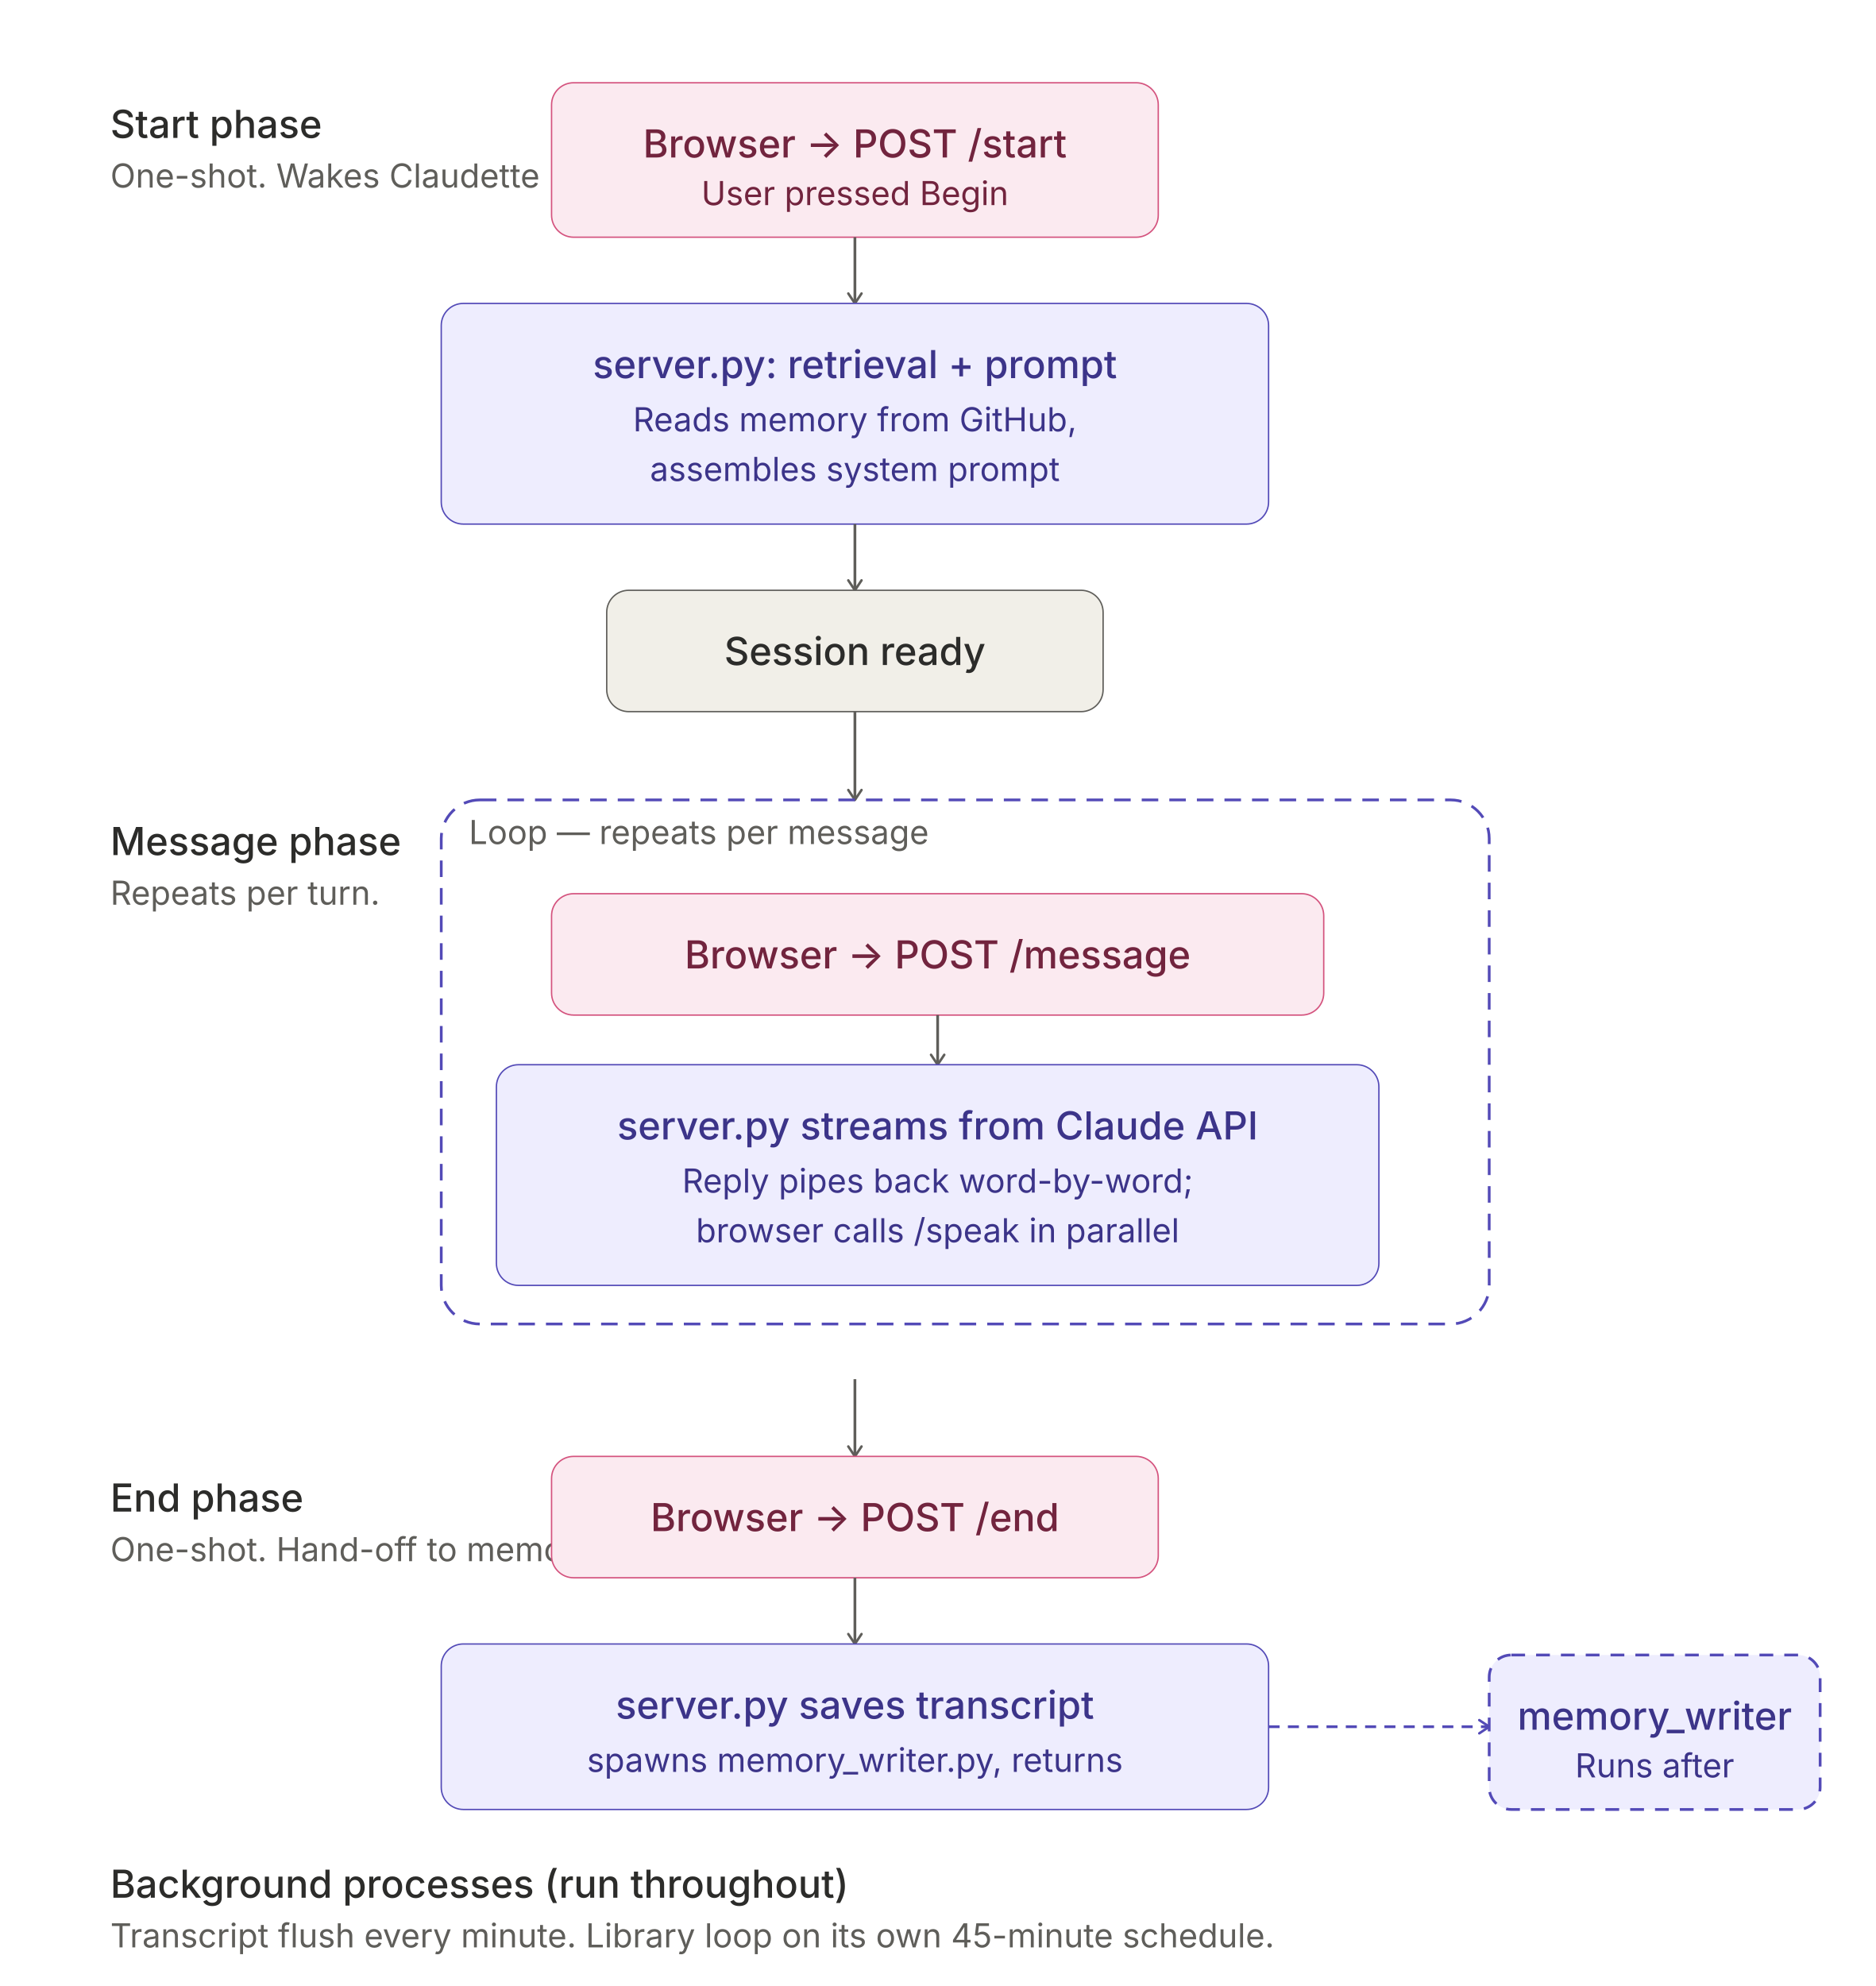
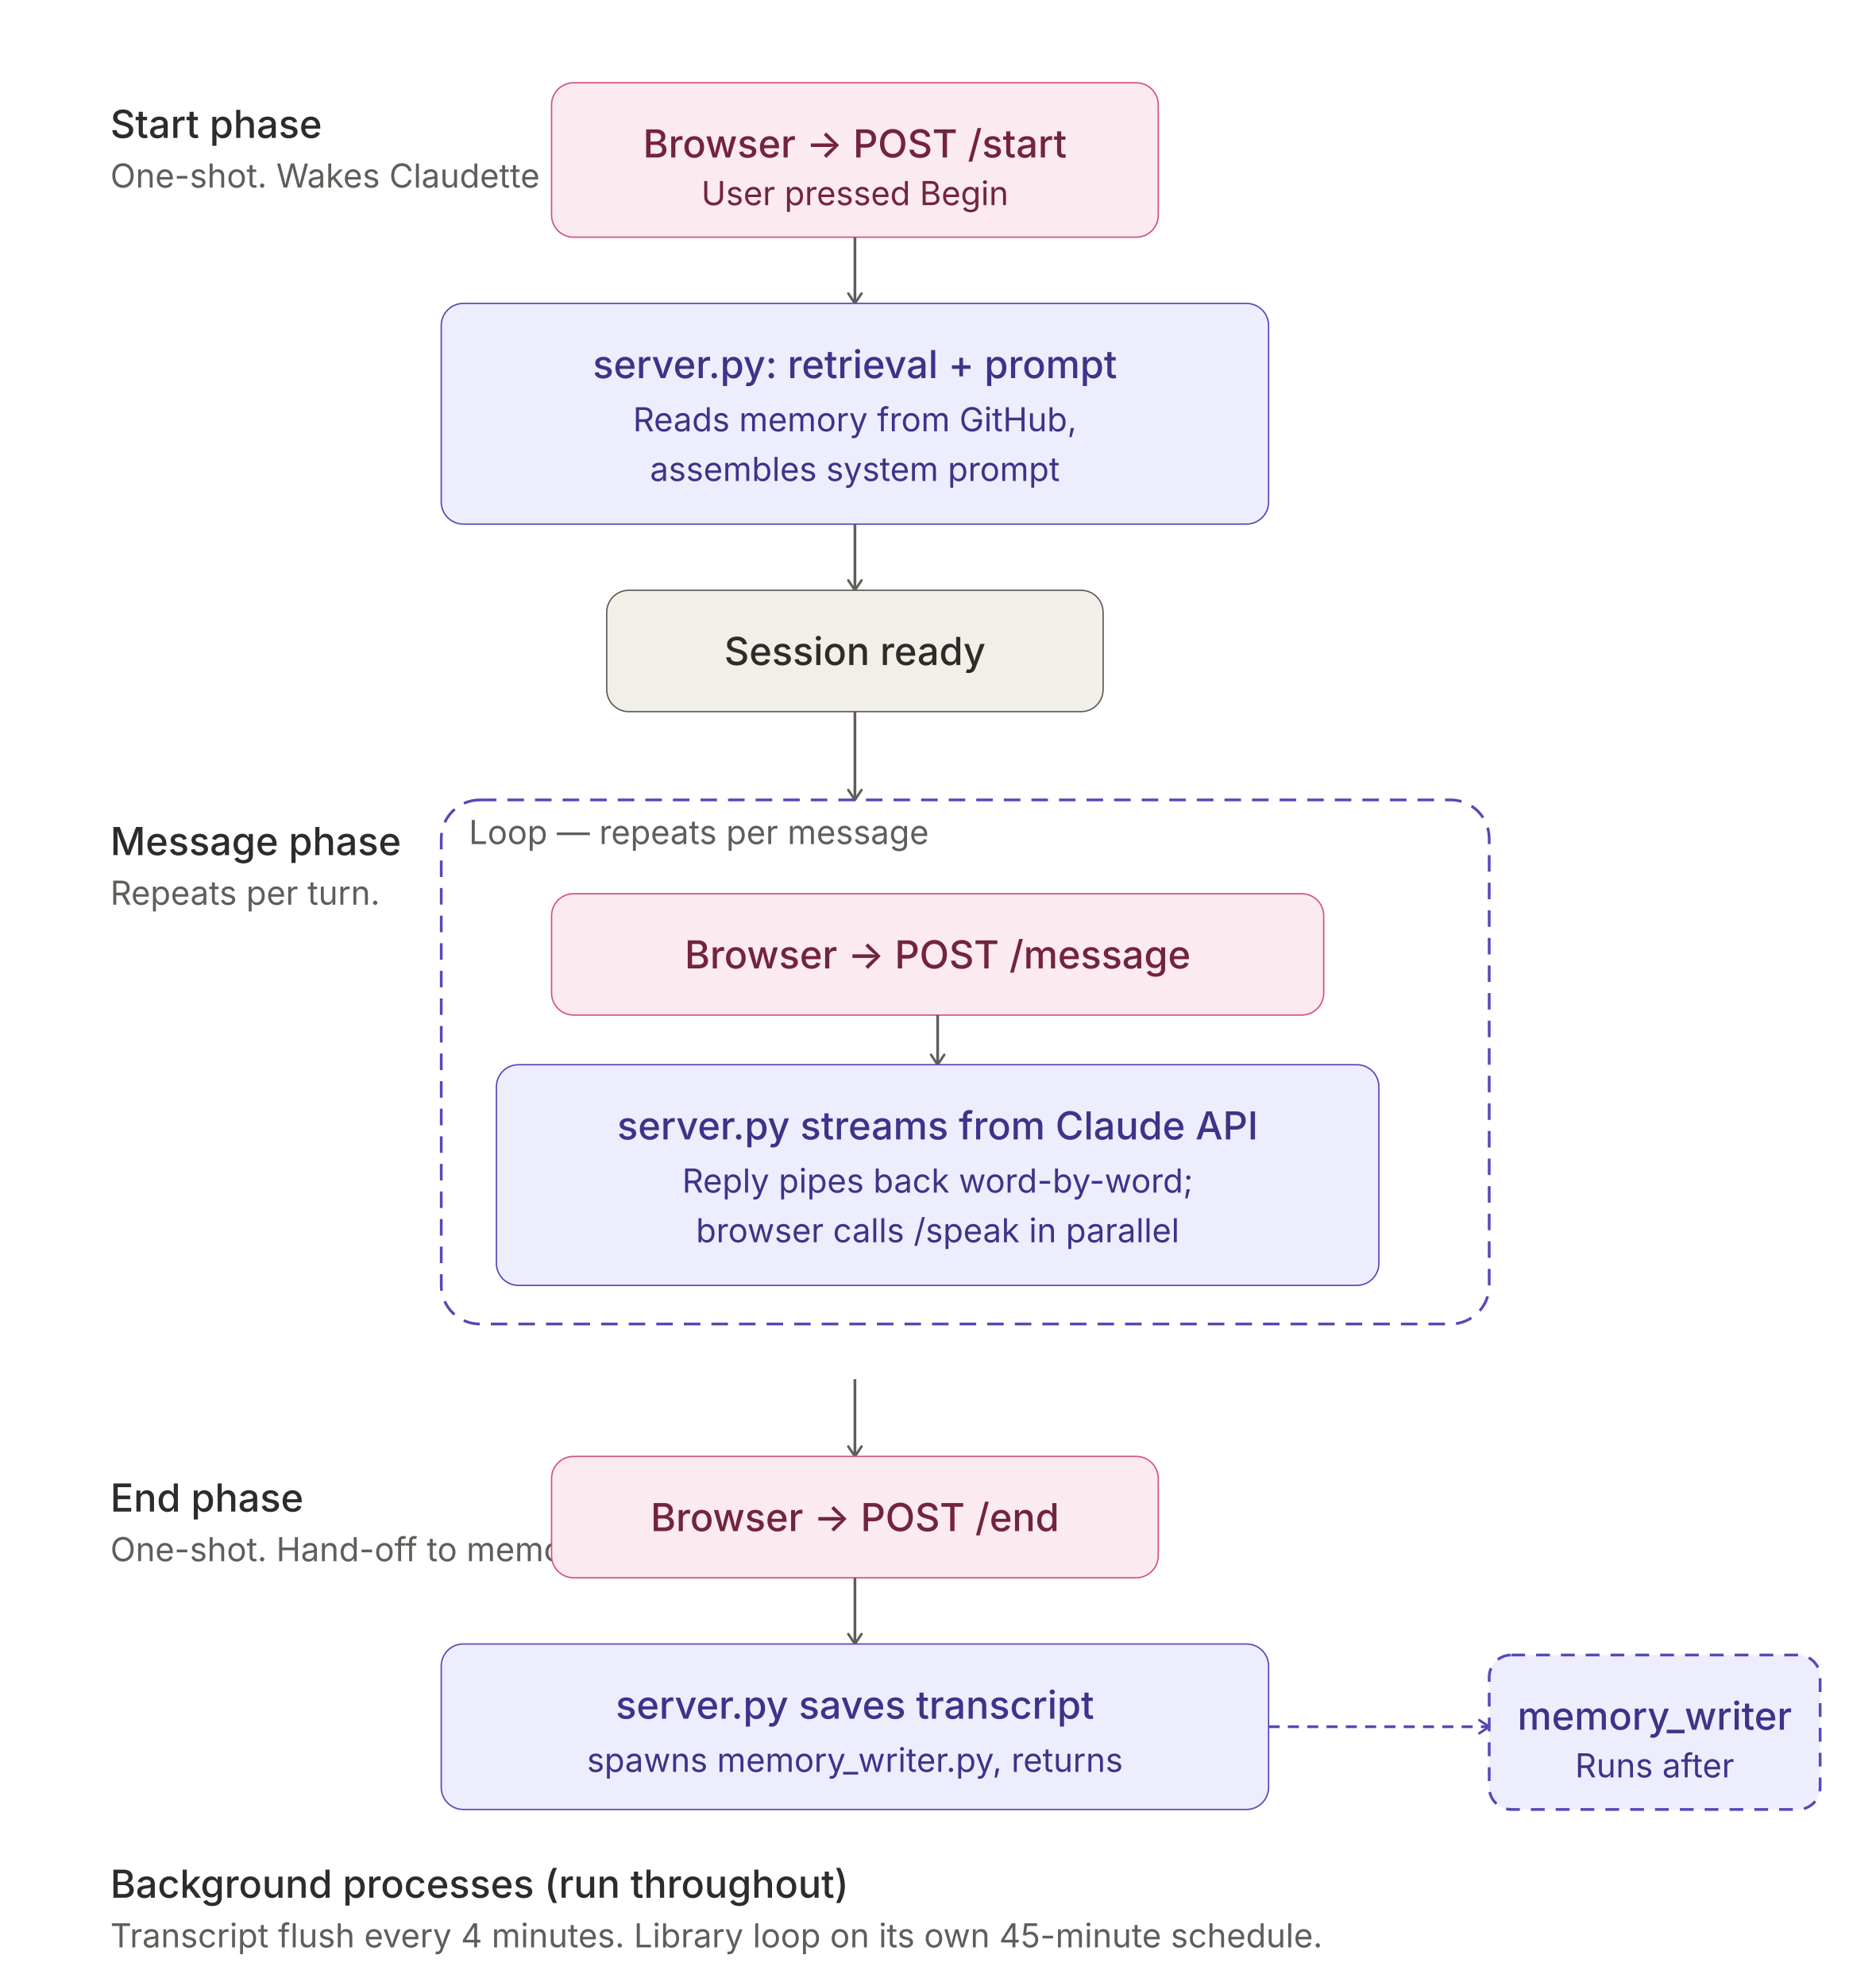
<svg xmlns="http://www.w3.org/2000/svg" width="100%" viewBox="0 0 680 720" role="img">
  <defs>
    <marker id="arrow" viewBox="0 0 10 10" refX="8" refY="5" markerWidth="6" markerHeight="6" orient="auto-start-reverse">
      <path d="M2 1L8 5L2 9" fill="none" stroke="context-stroke" stroke-width="1.5" stroke-linecap="round" stroke-linejoin="round" />
    </marker>
    <style>
      .t { font-family: -apple-system, system-ui, sans-serif; font-size: 14px; fill: #2C2C2A; }
      .ts { font-family: -apple-system, system-ui, sans-serif; font-size: 12px; fill: #5F5E5A; }
      .th { font-family: -apple-system, system-ui, sans-serif; font-size: 14px; font-weight: 500; fill: #2C2C2A; }
      .arr { fill: none; stroke: #5F5E5A; stroke-width: 1; }
      .c-purple rect { fill: #EEEDFE; stroke: #534AB7; }
      .c-purple text { fill: #3C3489; }
      .c-pink rect { fill: #FBEAF0; stroke: #D4537E; }
      .c-pink text { fill: #72243E; }
      .c-gray rect { fill: #F1EFE8; stroke: #5F5E5A; }
      .c-gray text { fill: #2C2C2A; }
    </style>
  </defs>
  <text class="th" x="40" y="50">Start phase</text>
  <text class="ts" x="40" y="68">One-shot. Wakes Claudette up.</text>
  <g class="c-pink">
    <rect x="200" y="30" width="220" height="56" rx="8" stroke-width="0.5" />
    <text class="th" x="310" y="52" text-anchor="middle" dominant-baseline="central">Browser → POST /start</text>
    <text class="ts" x="310" y="70" text-anchor="middle" dominant-baseline="central">User pressed Begin</text>
  </g>
  <line x1="310" y1="86" x2="310" y2="110" class="arr" marker-end="url(#arrow)" />
  <g class="c-purple">
    <rect x="160" y="110" width="300" height="80" rx="8" stroke-width="0.5" />
    <text class="th" x="310" y="132" text-anchor="middle" dominant-baseline="central">server.py: retrieval + prompt</text>
    <text class="ts" x="310" y="152" text-anchor="middle" dominant-baseline="central">Reads memory from GitHub,</text>
    <text class="ts" x="310" y="170" text-anchor="middle" dominant-baseline="central">assembles system prompt</text>
  </g>
  <line x1="310" y1="190" x2="310" y2="214" class="arr" marker-end="url(#arrow)" />
  <g class="c-gray">
    <rect x="220" y="214" width="180" height="44" rx="8" stroke-width="0.5" />
    <text class="th" x="310" y="236" text-anchor="middle" dominant-baseline="central">Session ready</text>
  </g>
  <line x1="310" y1="258" x2="310" y2="290" class="arr" marker-end="url(#arrow)" />
  <text class="th" x="40" y="310">Message phase</text>
  <text class="ts" x="40" y="328">Repeats per turn.</text>
  <rect x="160" y="290" width="380" height="190" rx="14" fill="none" stroke="#534AB7" stroke-width="1" stroke-dasharray="6 4" />
  <text class="ts" x="170" y="306" fill="#534AB7">Loop — repeats per message</text>
  <g class="c-pink">
    <rect x="200" y="324" width="280" height="44" rx="8" stroke-width="0.5" />
    <text class="th" x="340" y="346" text-anchor="middle" dominant-baseline="central">Browser → POST /message</text>
  </g>
  <line x1="340" y1="368" x2="340" y2="386" class="arr" marker-end="url(#arrow)" />
  <g class="c-purple">
    <rect x="180" y="386" width="320" height="80" rx="8" stroke-width="0.5" />
    <text class="th" x="340" y="408" text-anchor="middle" dominant-baseline="central">server.py streams from Claude API</text>
    <text class="ts" x="340" y="428" text-anchor="middle" dominant-baseline="central">Reply pipes back word-by-word;</text>
    <text class="ts" x="340" y="446" text-anchor="middle" dominant-baseline="central">browser calls /speak in parallel</text>
  </g>
  <line x1="310" y1="500" x2="310" y2="528" class="arr" marker-end="url(#arrow)" />
  <text class="th" x="40" y="548">End phase</text>
  <text class="ts" x="40" y="566">One-shot. Hand-off to memory writer.</text>
  <g class="c-pink">
    <rect x="200" y="528" width="220" height="44" rx="8" stroke-width="0.5" />
    <text class="th" x="310" y="550" text-anchor="middle" dominant-baseline="central">Browser → POST /end</text>
  </g>
  <line x1="310" y1="572" x2="310" y2="596" class="arr" marker-end="url(#arrow)" />
  <g class="c-purple">
    <rect x="160" y="596" width="300" height="60" rx="8" stroke-width="0.5" />
    <text class="th" x="310" y="618" text-anchor="middle" dominant-baseline="central">server.py saves transcript</text>
    <text class="ts" x="310" y="638" text-anchor="middle" dominant-baseline="central">spawns memory_writer.py, returns</text>
  </g>
  <line x1="460" y1="626" x2="540" y2="626" stroke="#534AB7" stroke-width="1" stroke-dasharray="4 3" marker-end="url(#arrow)" fill="none" />
  <g class="c-purple">
    <rect x="540" y="600" width="120" height="56" rx="8" stroke-dasharray="5 4" stroke-width="1" />
    <text class="th" x="600" y="622" text-anchor="middle" dominant-baseline="central">memory_writer</text>
    <text class="ts" x="600" y="640" text-anchor="middle" dominant-baseline="central">Runs after</text>
  </g>
  <text class="th" x="40" y="688">Background processes (run throughout)</text>
-   <text class="ts" x="40" y="706">Transcript flush every minute. Library loop on its own 45-minute schedule.</text>
+   <text class="ts" x="40" y="706">Transcript flush every 4 minutes. Library loop on its own 45-minute schedule.</text>
</svg>
